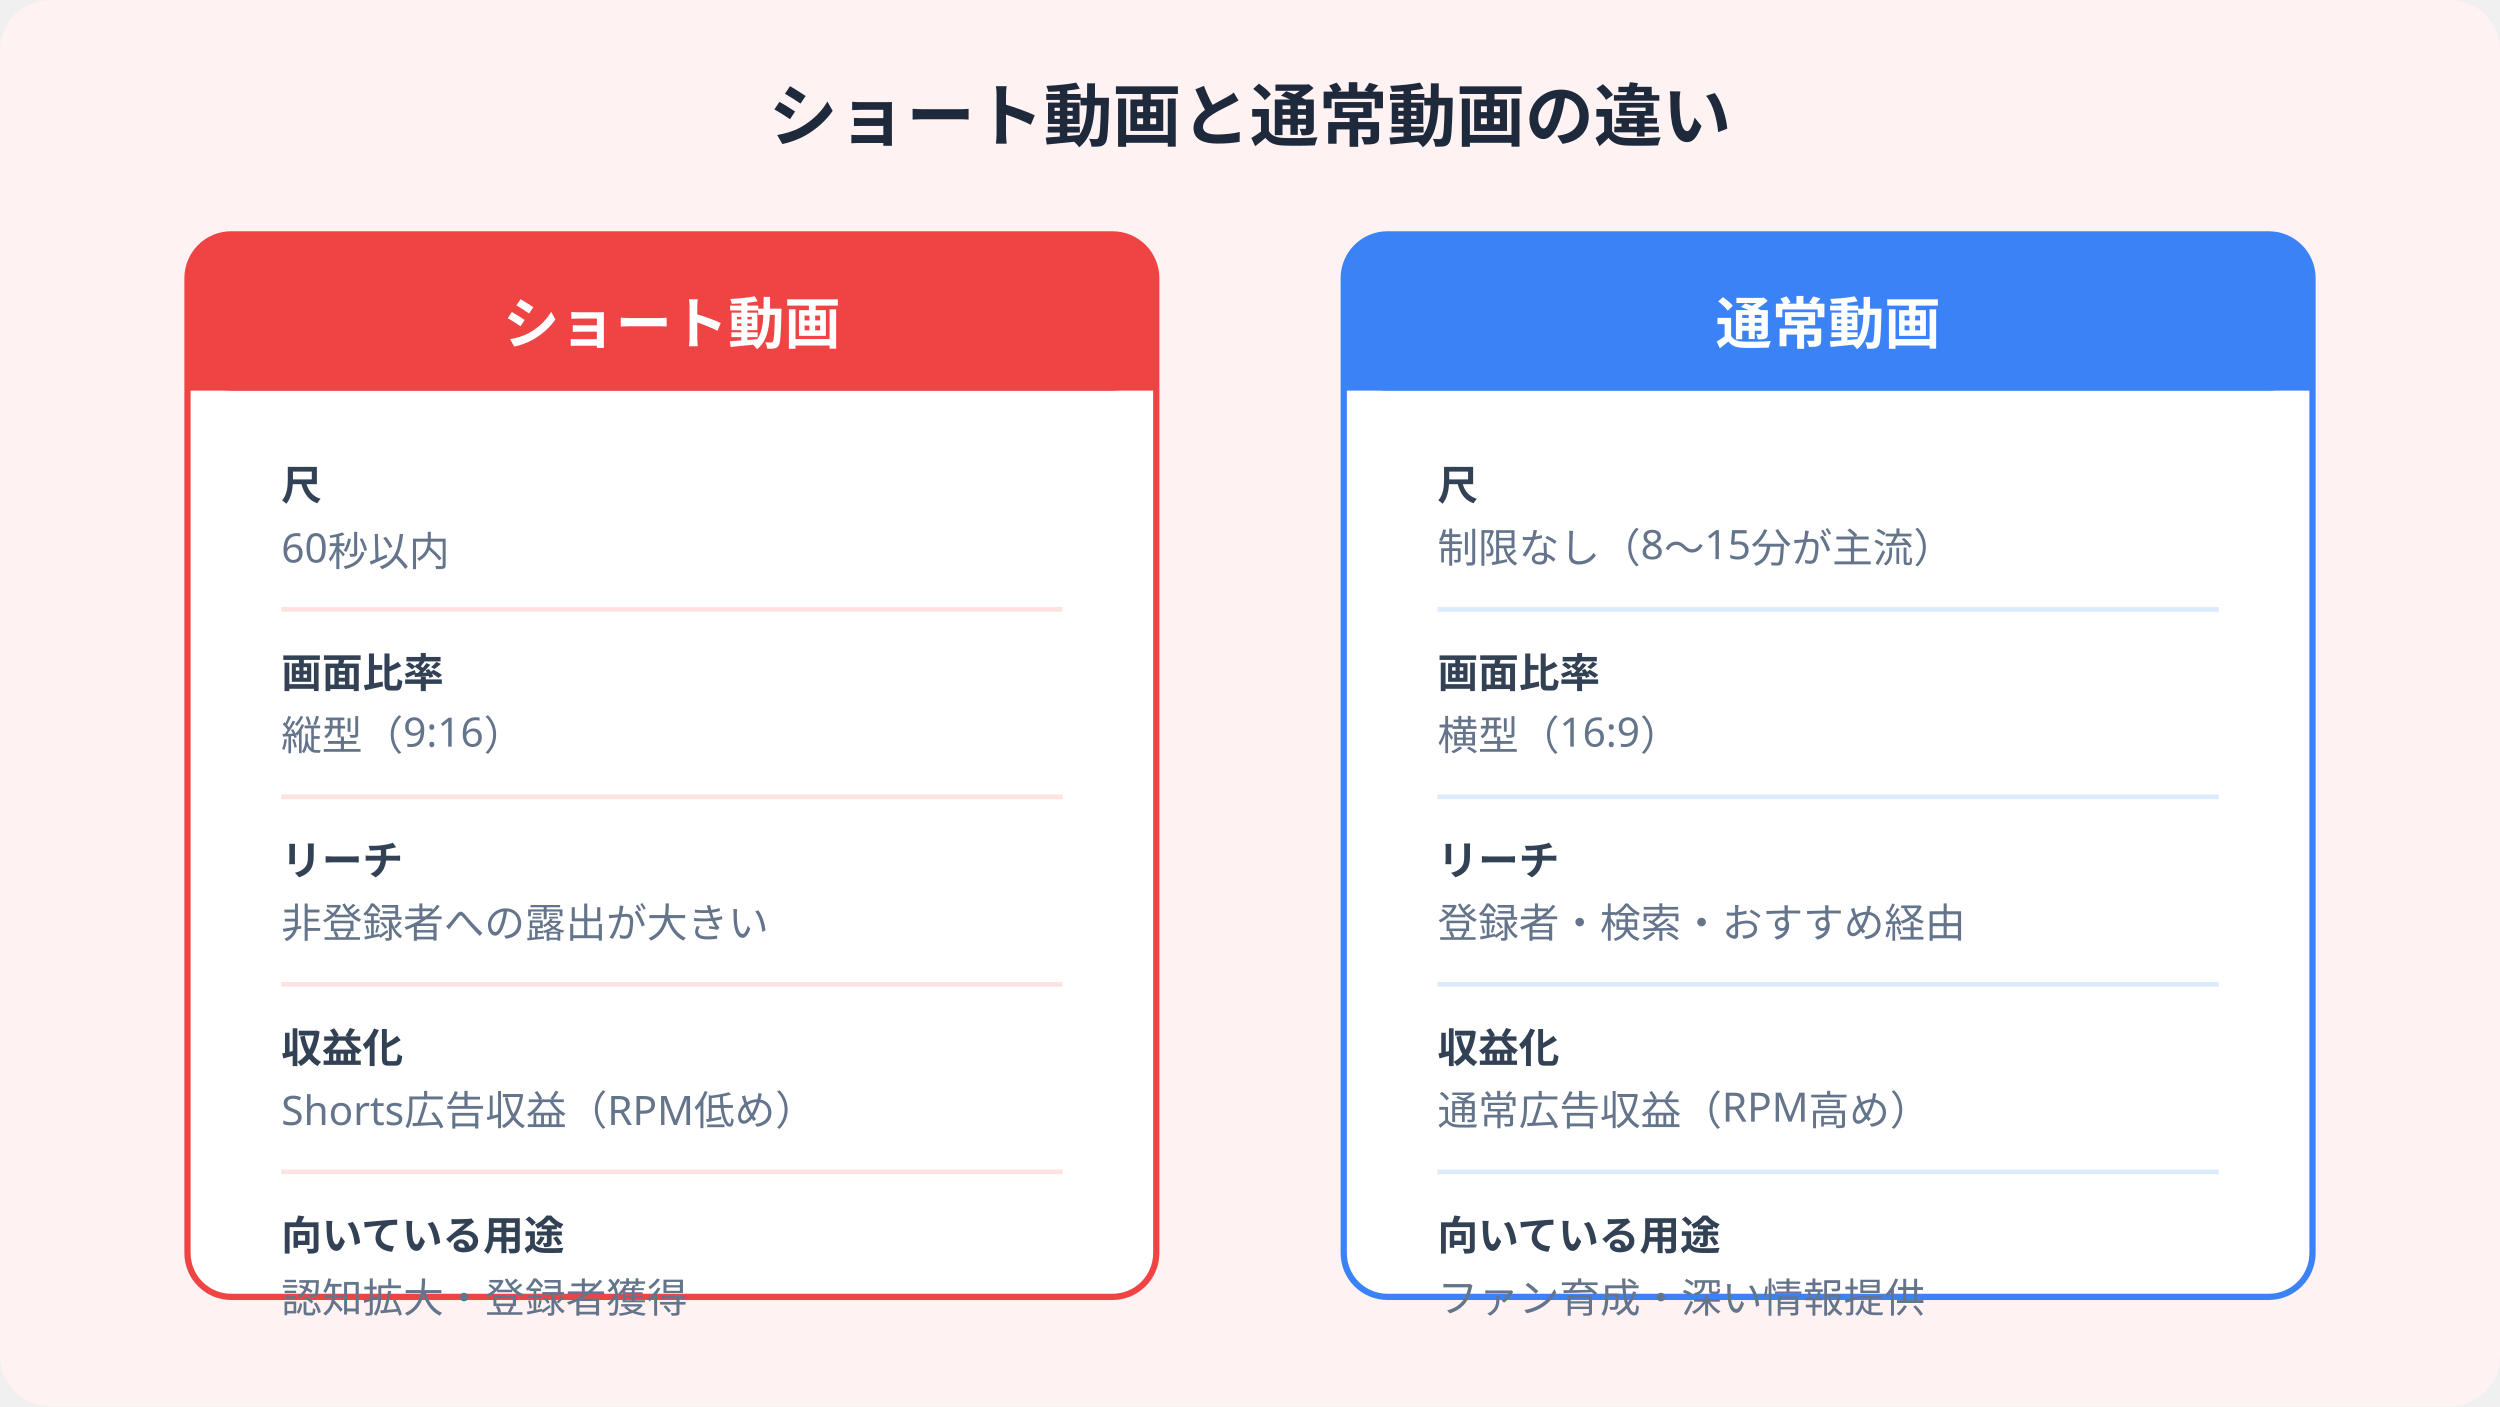
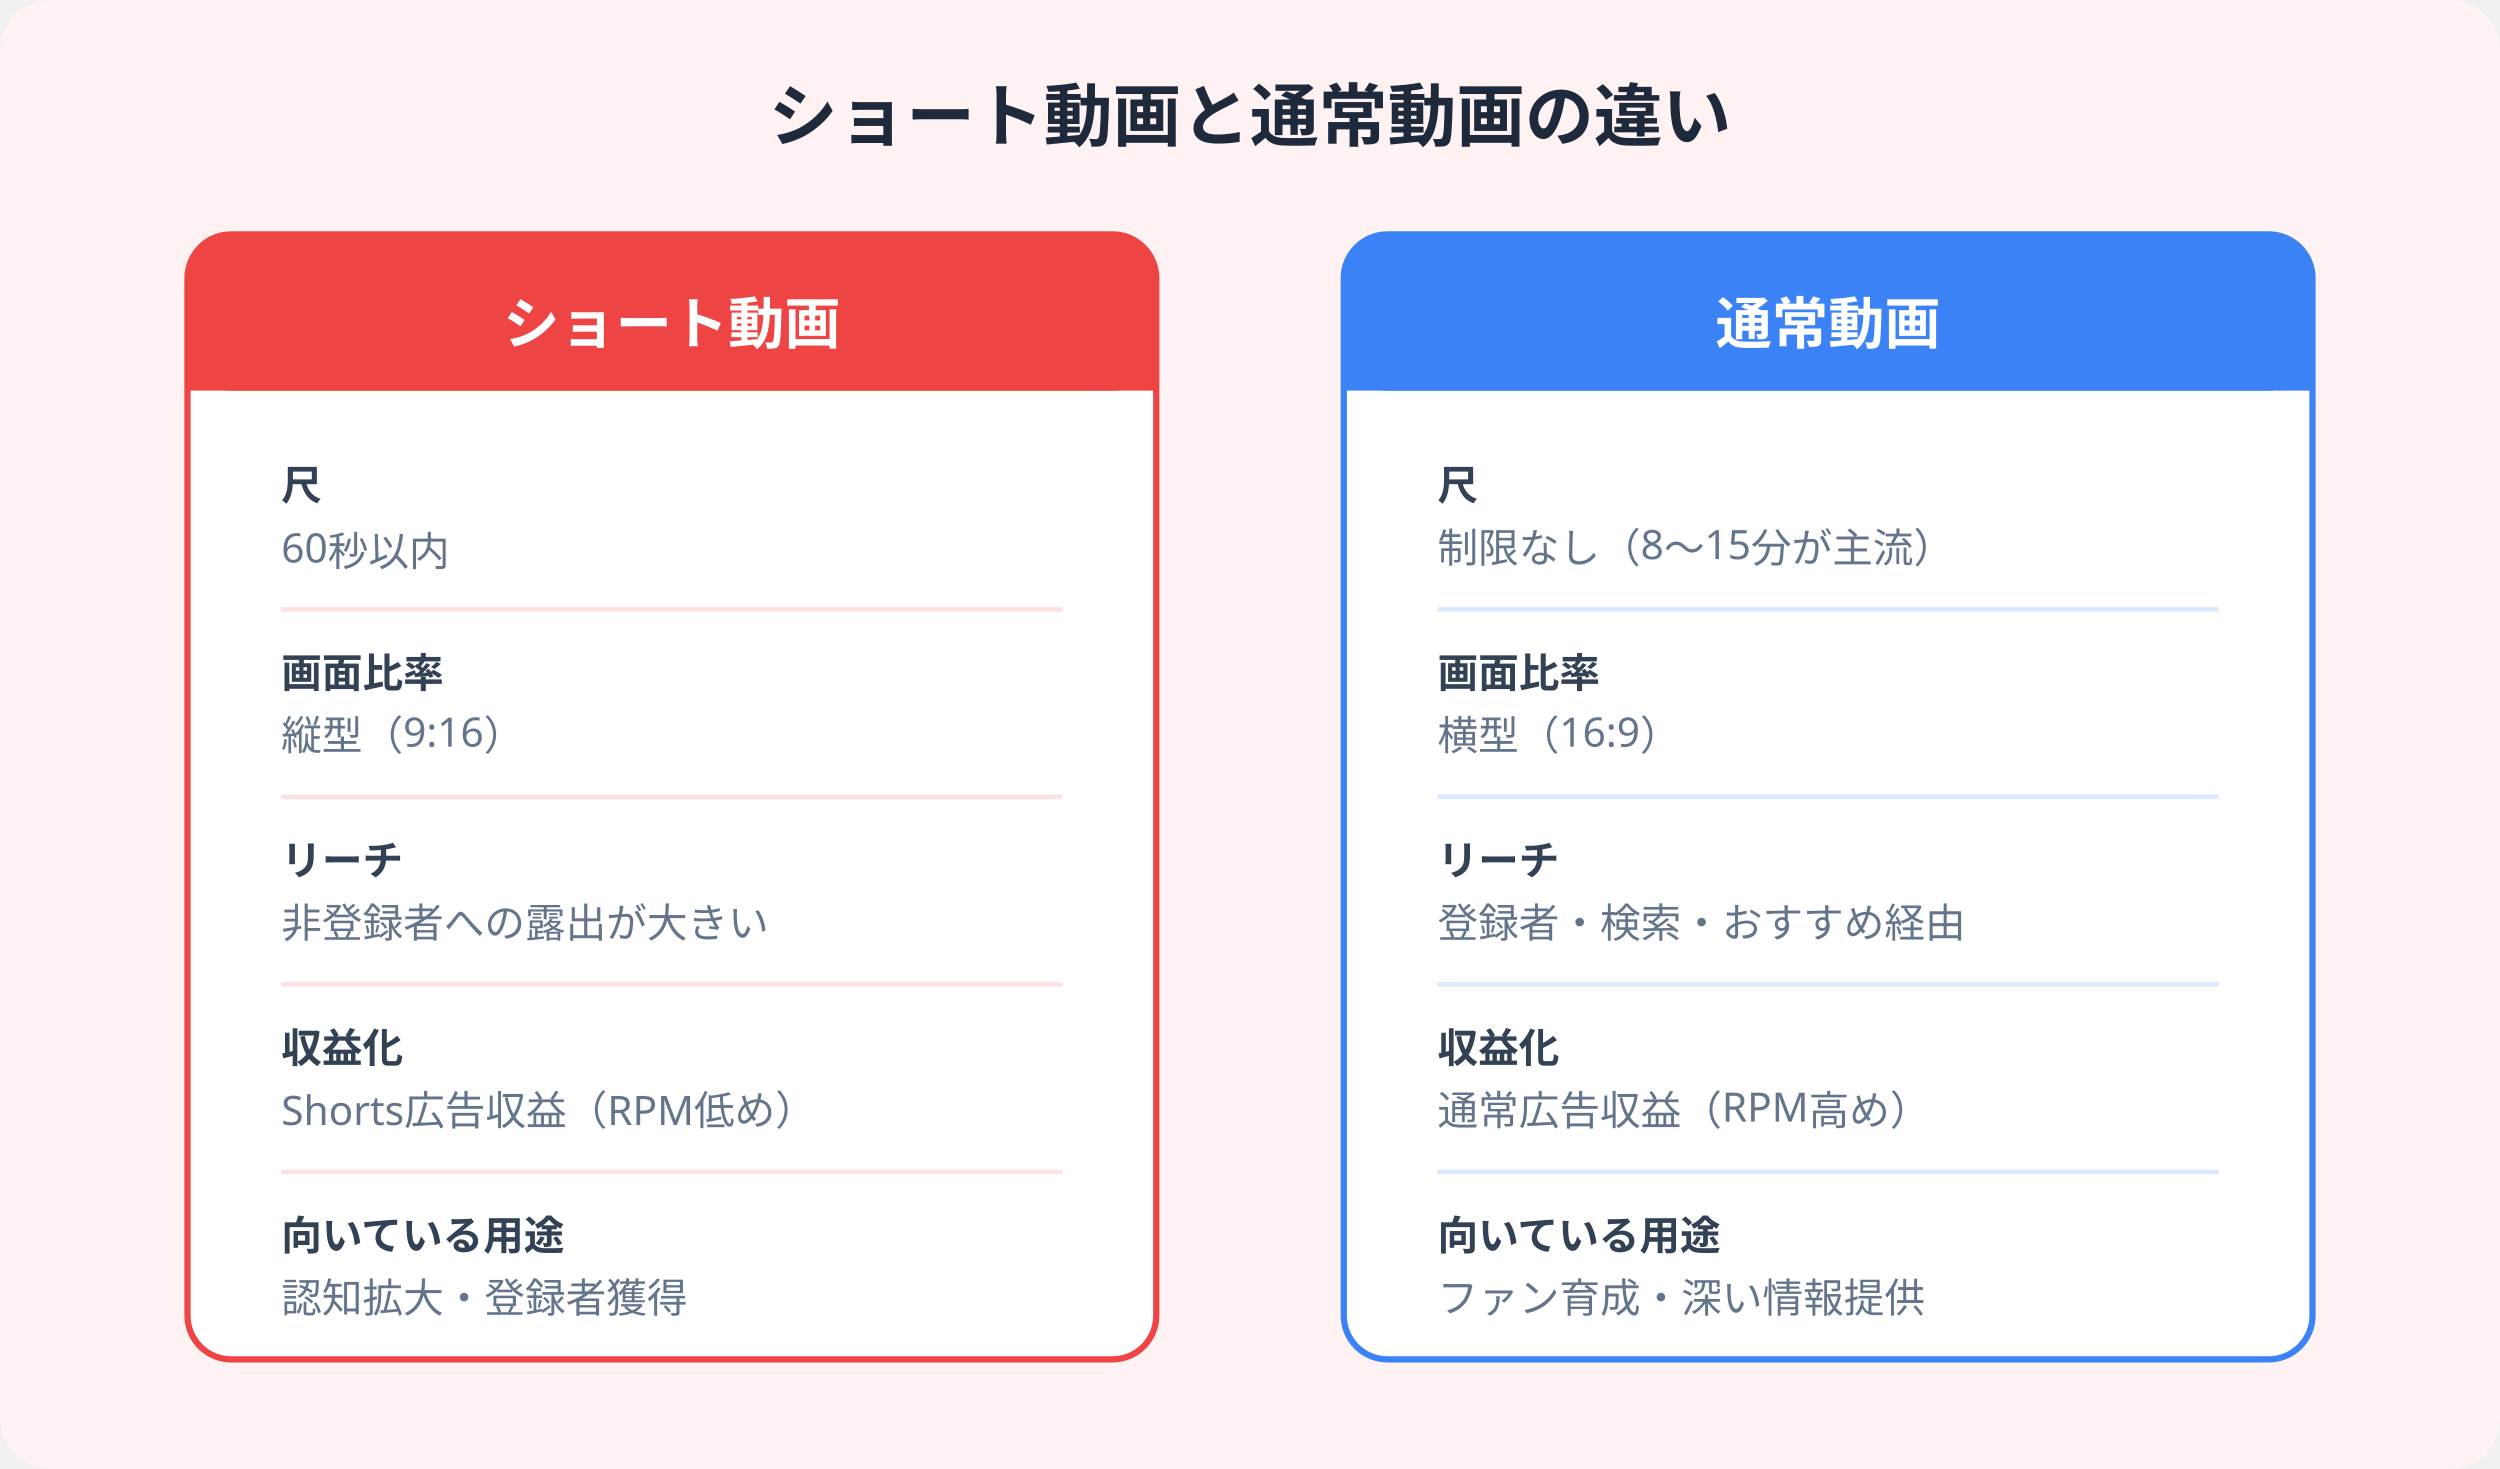
- <svg xmlns="http://www.w3.org/2000/svg" viewBox="0 0 800 450" fill="none">
-   <rect width="800" height="450" rx="16" fill="#fef2f2" />
+ <svg xmlns="http://www.w3.org/2000/svg" viewBox="0 0 800 470" fill="none">
+   <rect width="800" height="470" rx="16" fill="#fef2f2" />
  <text x="400" y="45" text-anchor="middle" font-family="sans-serif" font-weight="700" font-size="22" fill="#1e293b">ショート動画と通常動画の違い</text>
  <g transform="translate(60,75)">
-     <rect width="310" height="340" rx="14" fill="white" stroke="#ef4444" stroke-width="2" />
+     <rect width="310" height="360" rx="14" fill="white" stroke="#ef4444" stroke-width="2" />
    <rect width="310" height="50" rx="14" fill="#ef4444" />
    <rect y="36" width="310" height="14" fill="#ef4444" />
    <text x="155" y="35" text-anchor="middle" font-family="sans-serif" font-weight="700" font-size="18" fill="white">ショート動画</text>
    <text x="30" y="85" font-family="sans-serif" font-weight="600" font-size="13" fill="#334155">尺</text>
    <text x="30" y="105" font-family="sans-serif" font-size="13" fill="#64748b">60秒以内</text>
    <line x1="30" y1="120" x2="280" y2="120" stroke="#fee2e2" stroke-width="1.5" />
    <text x="30" y="145" font-family="sans-serif" font-weight="600" font-size="13" fill="#334155">画面比率</text>
    <text x="30" y="165" font-family="sans-serif" font-size="13" fill="#64748b">縦型（9:16）</text>
    <line x1="30" y1="180" x2="280" y2="180" stroke="#fee2e2" stroke-width="1.5" />
    <text x="30" y="205" font-family="sans-serif" font-weight="600" font-size="13" fill="#334155">リーチ</text>
    <text x="30" y="225" font-family="sans-serif" font-size="13" fill="#64748b">非登録者への露出が大きい</text>
    <line x1="30" y1="240" x2="280" y2="240" stroke="#fee2e2" stroke-width="1.5" />
    <text x="30" y="265" font-family="sans-serif" font-weight="600" font-size="13" fill="#334155">収益化</text>
    <text x="30" y="285" font-family="sans-serif" font-size="13" fill="#64748b">Shorts広告収益（RPM低め）</text>
    <line x1="30" y1="300" x2="280" y2="300" stroke="#fee2e2" stroke-width="1.5" />
    <text x="30" y="325" font-family="sans-serif" font-weight="600" font-size="13" fill="#334155">向いている用途</text>
    <text x="30" y="345" font-family="sans-serif" font-size="13" fill="#64748b">認知拡大・登録者獲得</text>
  </g>
  <g transform="translate(430,75)">
-     <rect width="310" height="340" rx="14" fill="white" stroke="#3b82f6" stroke-width="2" />
+     <rect width="310" height="360" rx="14" fill="white" stroke="#3b82f6" stroke-width="2" />
    <rect width="310" height="50" rx="14" fill="#3b82f6" />
    <rect y="36" width="310" height="14" fill="#3b82f6" />
    <text x="155" y="35" text-anchor="middle" font-family="sans-serif" font-weight="700" font-size="18" fill="white">通常動画</text>
    <text x="30" y="85" font-family="sans-serif" font-weight="600" font-size="13" fill="#334155">尺</text>
    <text x="30" y="105" font-family="sans-serif" font-size="13" fill="#64748b">制限なし（8〜15分が主流）</text>
    <line x1="30" y1="120" x2="280" y2="120" stroke="#dbeafe" stroke-width="1.5" />
    <text x="30" y="145" font-family="sans-serif" font-weight="600" font-size="13" fill="#334155">画面比率</text>
    <text x="30" y="165" font-family="sans-serif" font-size="13" fill="#64748b">横型（16:9）</text>
    <line x1="30" y1="180" x2="280" y2="180" stroke="#dbeafe" stroke-width="1.5" />
    <text x="30" y="205" font-family="sans-serif" font-weight="600" font-size="13" fill="#334155">リーチ</text>
    <text x="30" y="225" font-family="sans-serif" font-size="13" fill="#64748b">登録者・検索・おすすめ経由</text>
    <line x1="30" y1="240" x2="280" y2="240" stroke="#dbeafe" stroke-width="1.5" />
    <text x="30" y="265" font-family="sans-serif" font-weight="600" font-size="13" fill="#334155">収益化</text>
    <text x="30" y="285" font-family="sans-serif" font-size="13" fill="#64748b">通常広告収益（RPM高め）</text>
    <line x1="30" y1="300" x2="280" y2="300" stroke="#dbeafe" stroke-width="1.5" />
    <text x="30" y="325" font-family="sans-serif" font-weight="600" font-size="13" fill="#334155">向いている用途</text>
    <text x="30" y="345" font-family="sans-serif" font-size="13" fill="#64748b">ファン育成・深い情報提供</text>
  </g>
</svg>
